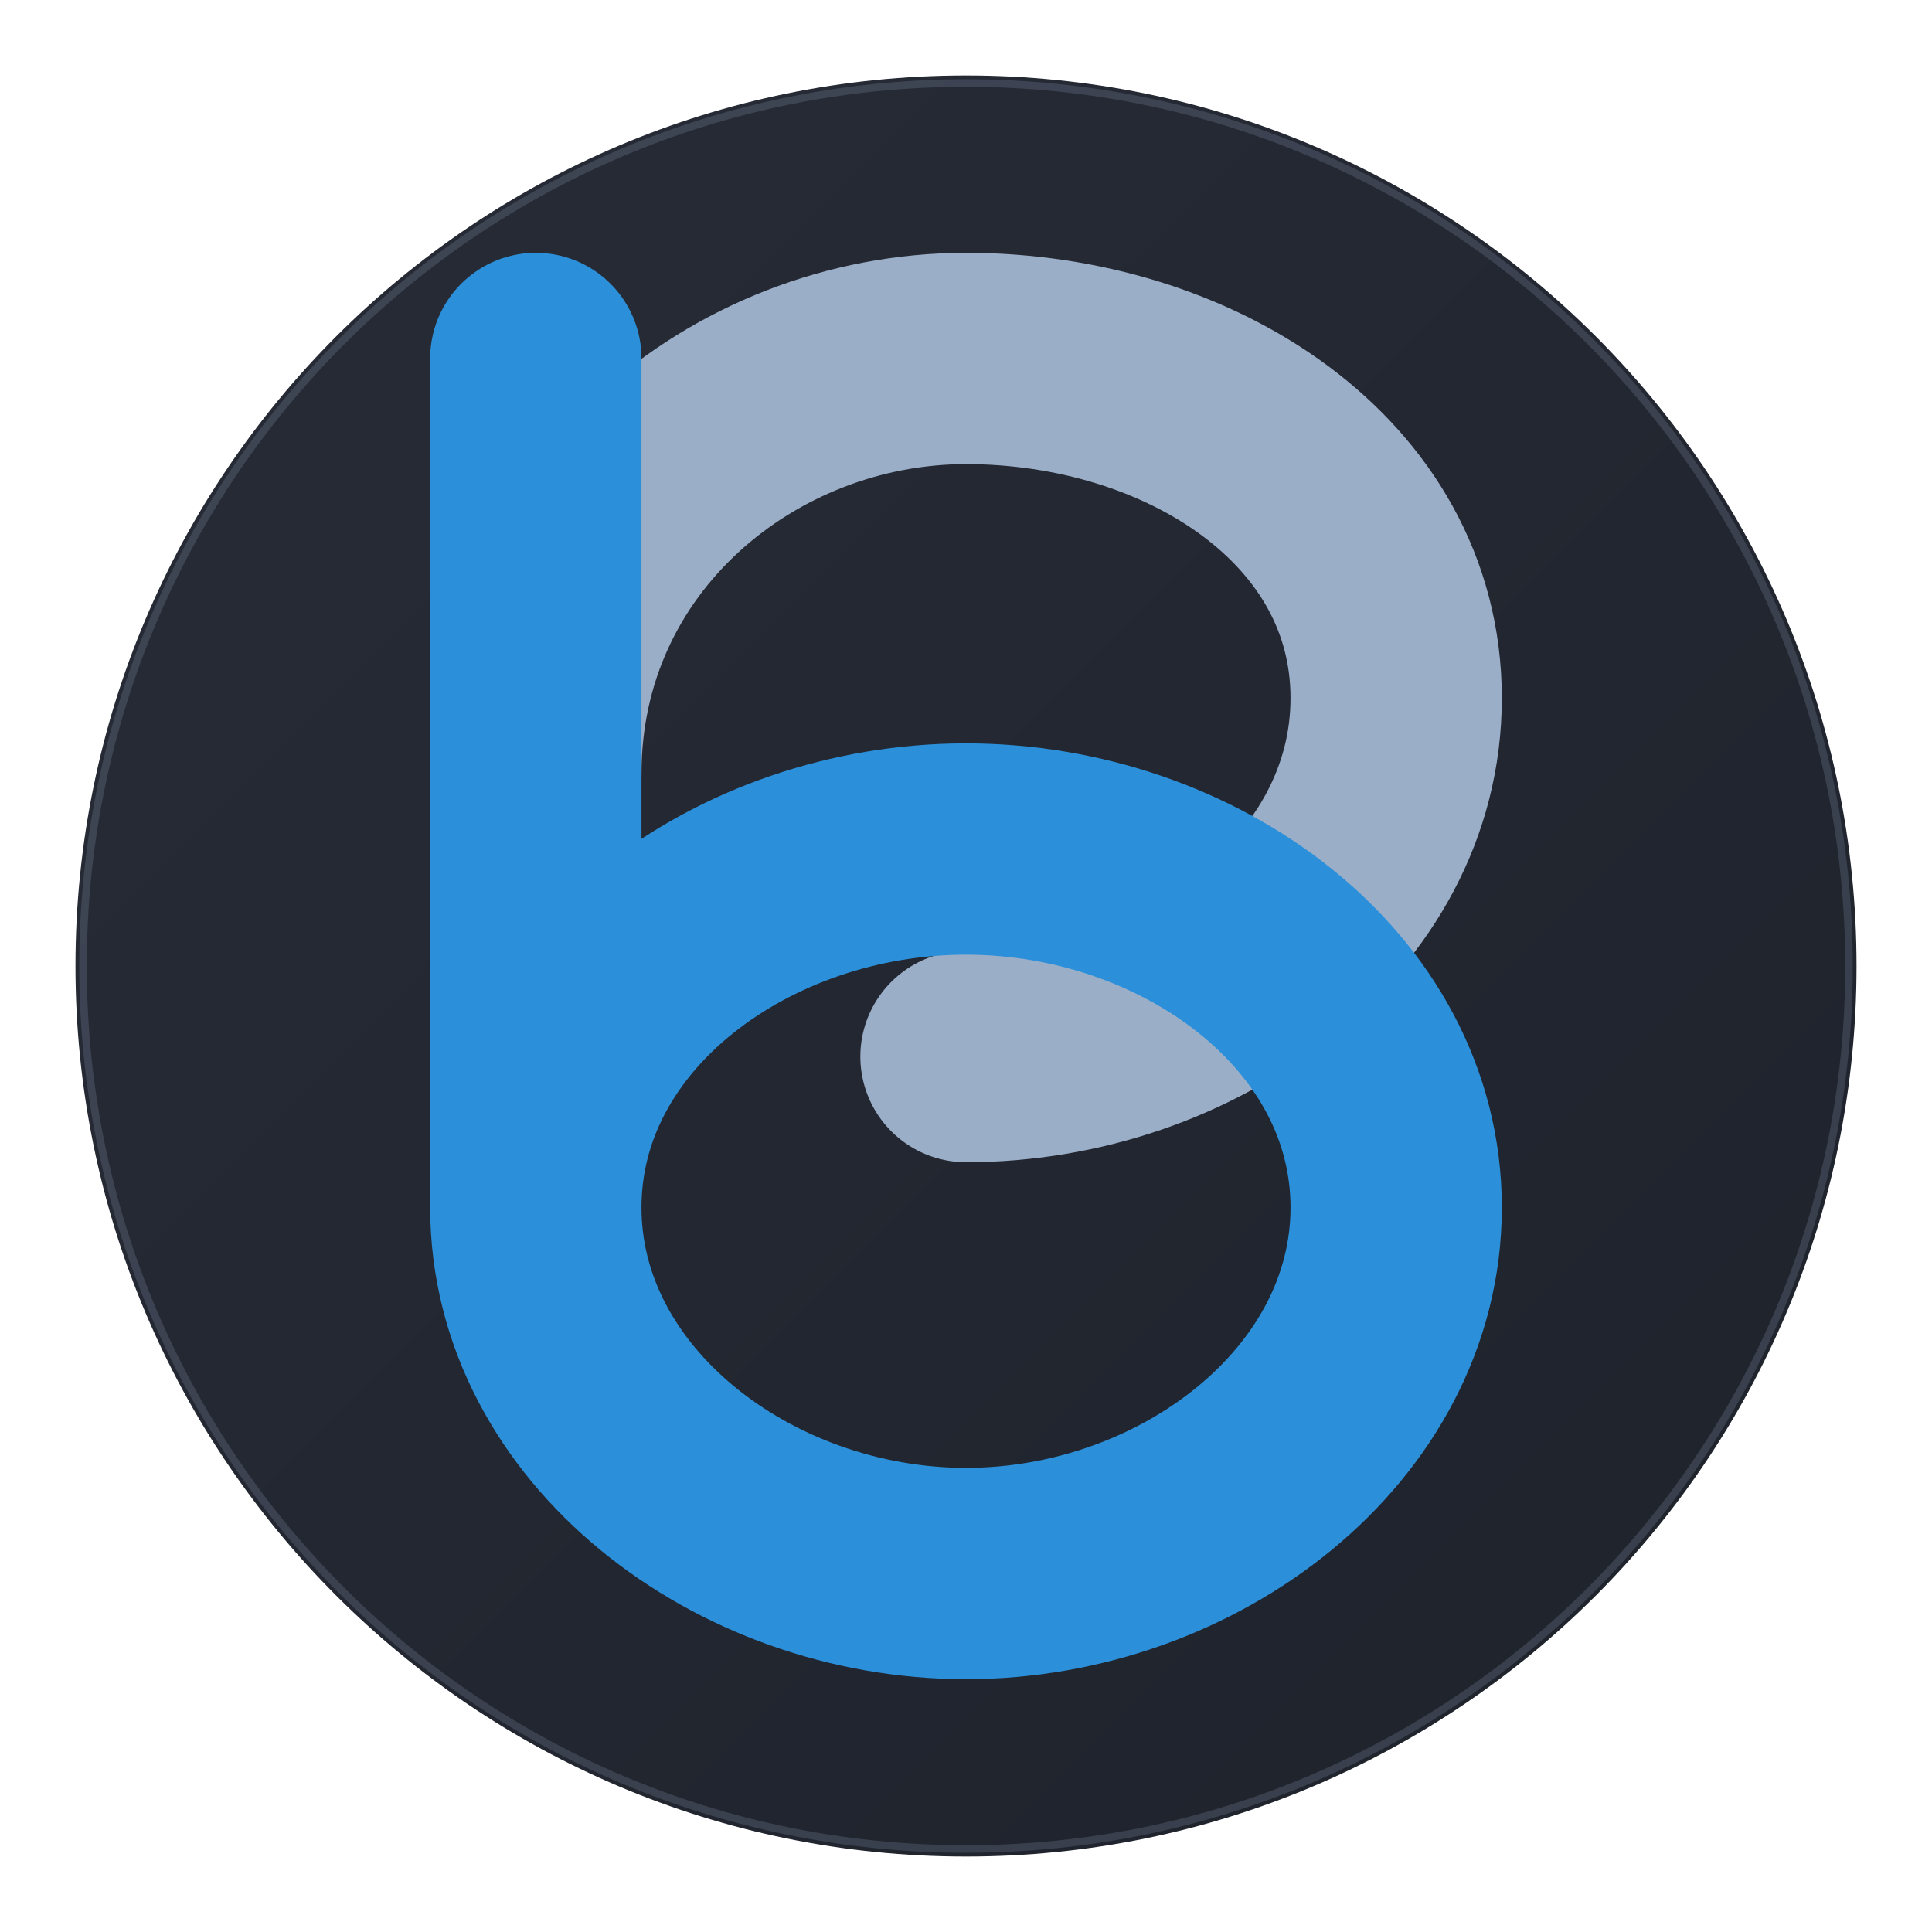
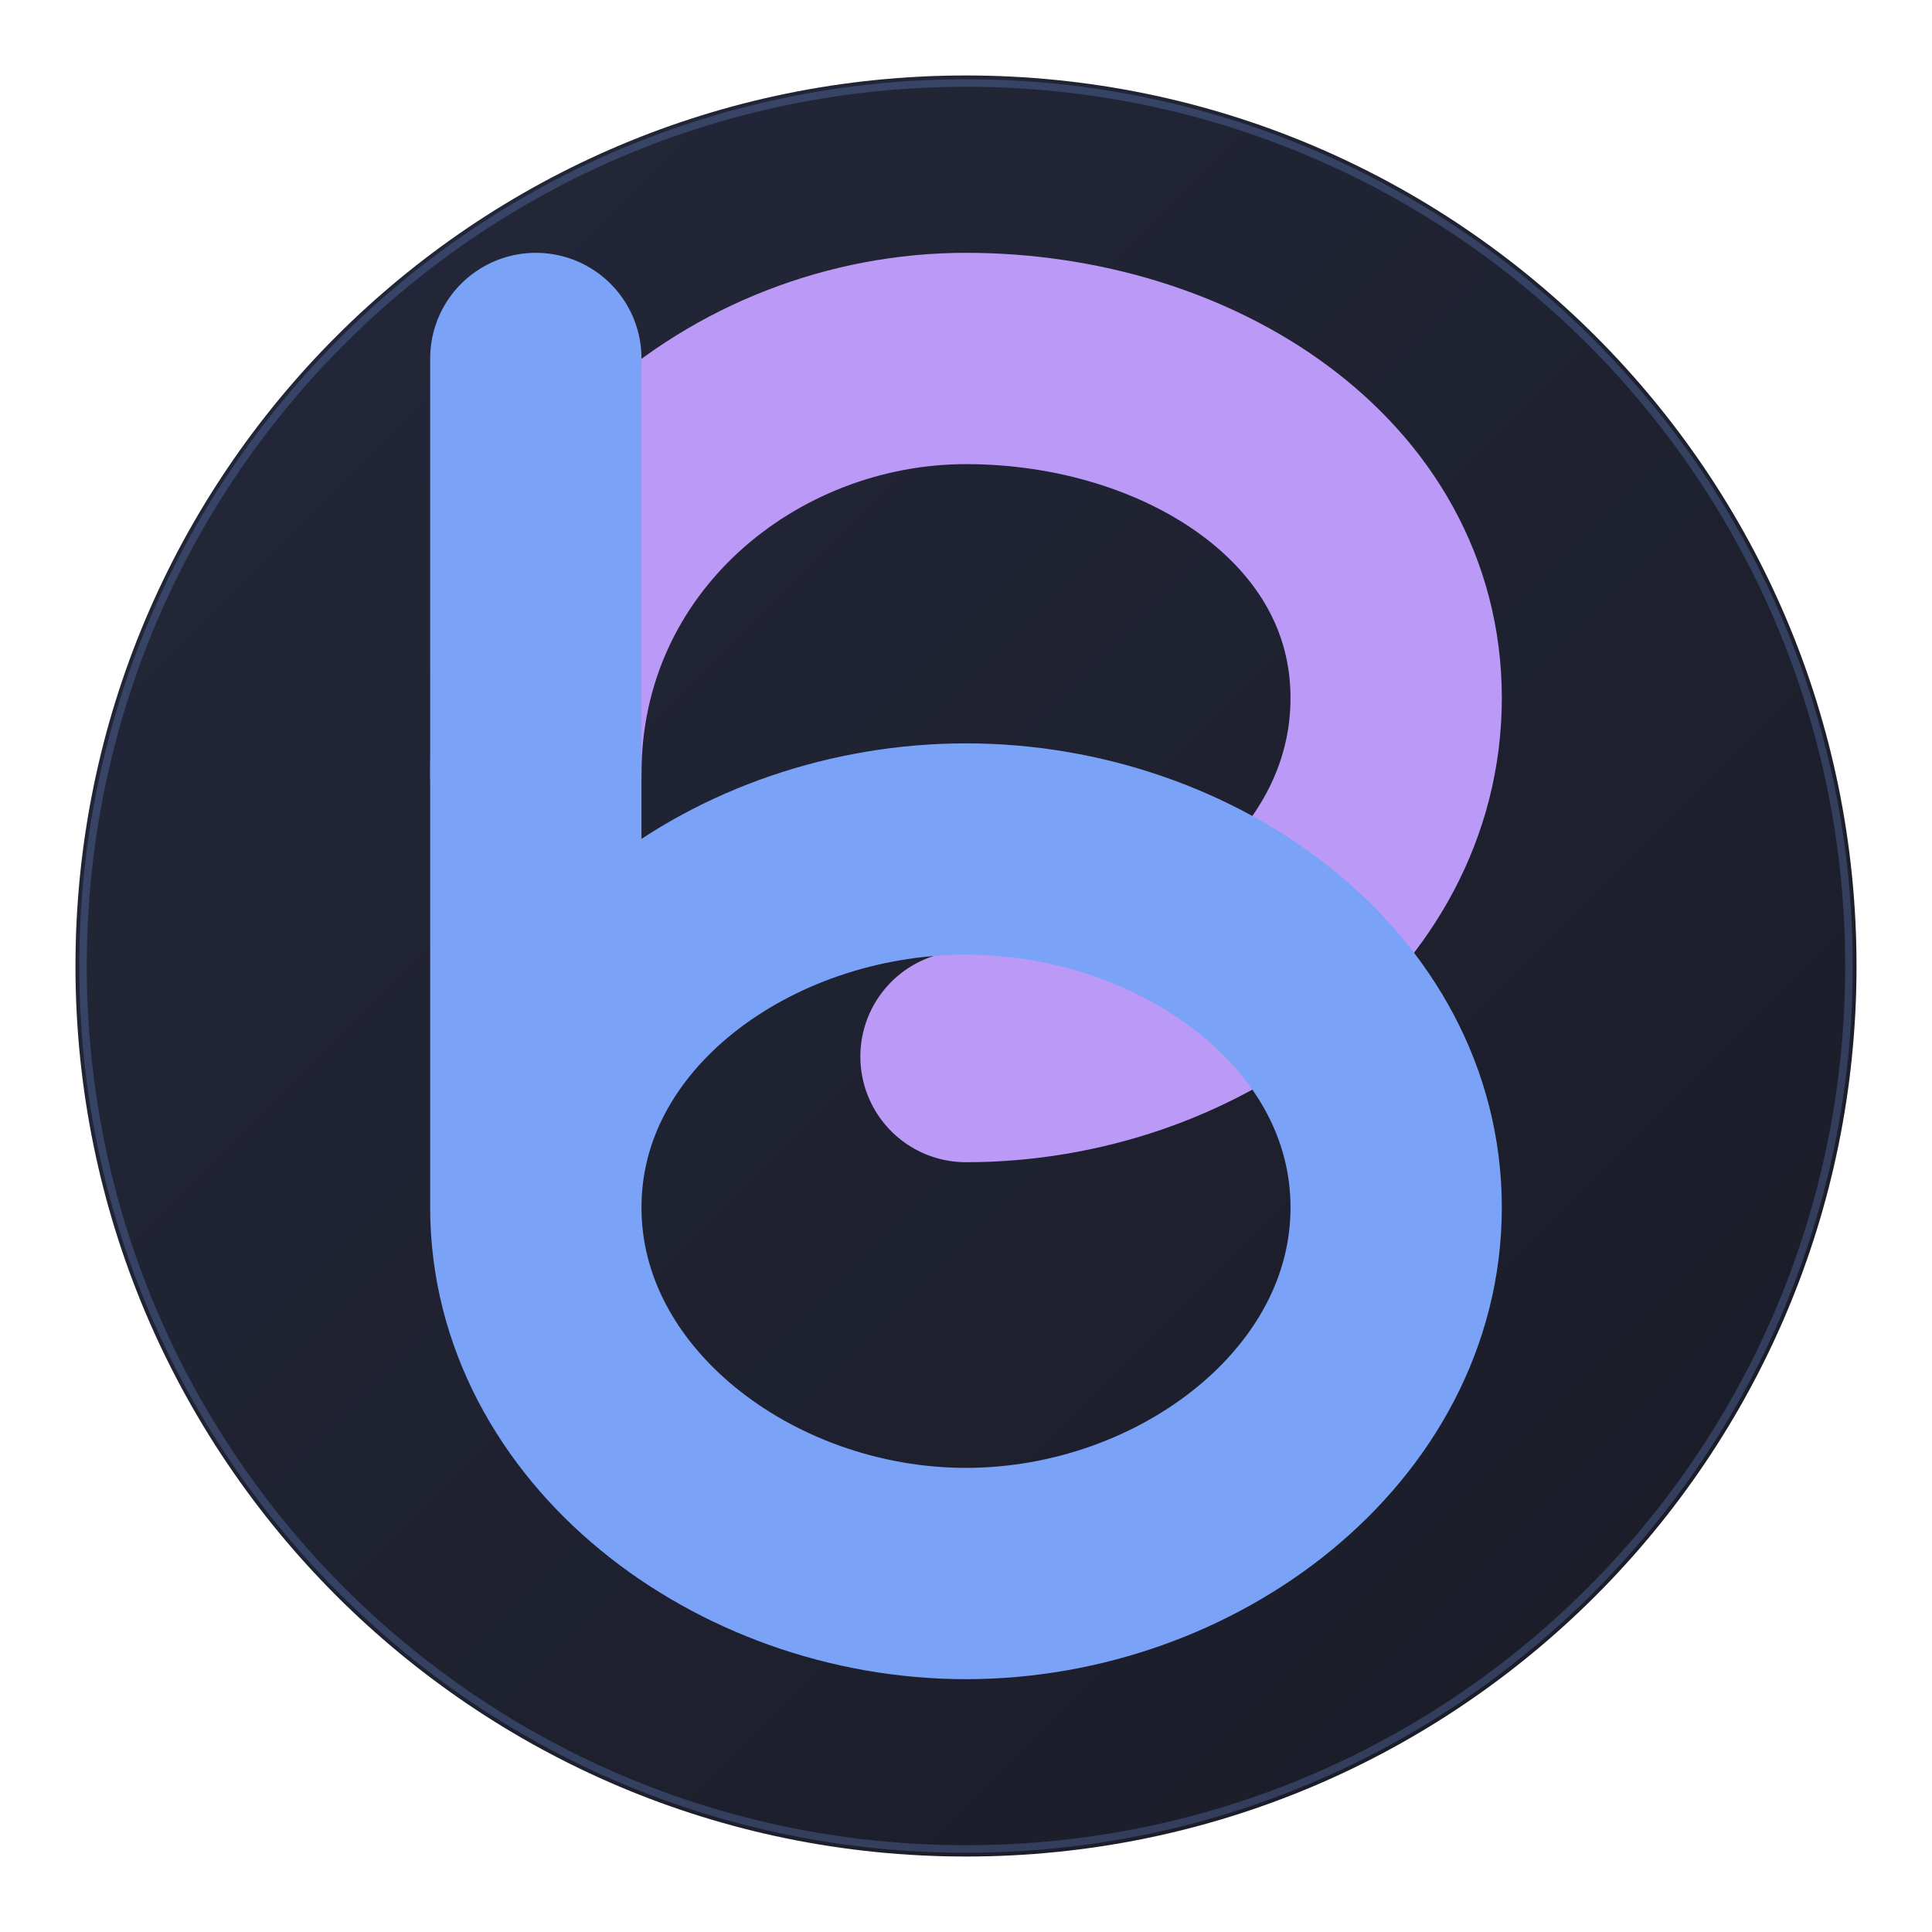
<svg xmlns="http://www.w3.org/2000/svg" viewBox="0 0 512 512" width="512" height="512">
  <defs>
    <linearGradient id="buyerly_bg" x1="0%" y1="0%" x2="100%" y2="100%">
-       <stop offset="0%" stop-color="#282C37" />
-       <stop offset="100%" stop-color="#1E222B" />
+       <stop offset="0%" stop-color="#24283B" />
+       <stop offset="100%" stop-color="#1A1B26" />
    </linearGradient>
  </defs>
  <circle cx="256" cy="256" r="236" fill="url(#buyerly_bg)" />
-   <circle cx="256" cy="256" r="234" fill="none" stroke="rgba(155, 174, 200, 0.2)" stroke-width="2" />
+   <circle cx="256" cy="256" r="234" fill="none" stroke="rgba(122, 162, 247, 0.25)" stroke-width="2" />
  <g fill="none" stroke-linecap="round" stroke-linejoin="round">
-     <path d="M 256 280 C 315 280, 370 240, 370 185 C 370 130, 315 95, 256 95 C 197 95, 142 140, 142 205" stroke="#9BAEC8" stroke-width="56" />
-     <path d="M 142 95 L 142 320 C 142 375, 197 417, 256 417 C 315 417, 370 375, 370 320 C 370 265, 315 225, 256 225 C 197 225, 142 265, 142 320" stroke="#2B90D9" stroke-width="56" />
+     <path d="M 256 280 C 315 280, 370 240, 370 185 C 370 130, 315 95, 256 95 C 197 95, 142 140, 142 205" stroke="#BB9AF7" stroke-width="56" />
+     <path d="M 142 95 L 142 320 C 142 375, 197 417, 256 417 C 315 417, 370 375, 370 320 C 370 265, 315 225, 256 225 C 197 225, 142 265, 142 320" stroke="#7AA2F7" stroke-width="56" />
  </g>
</svg>
